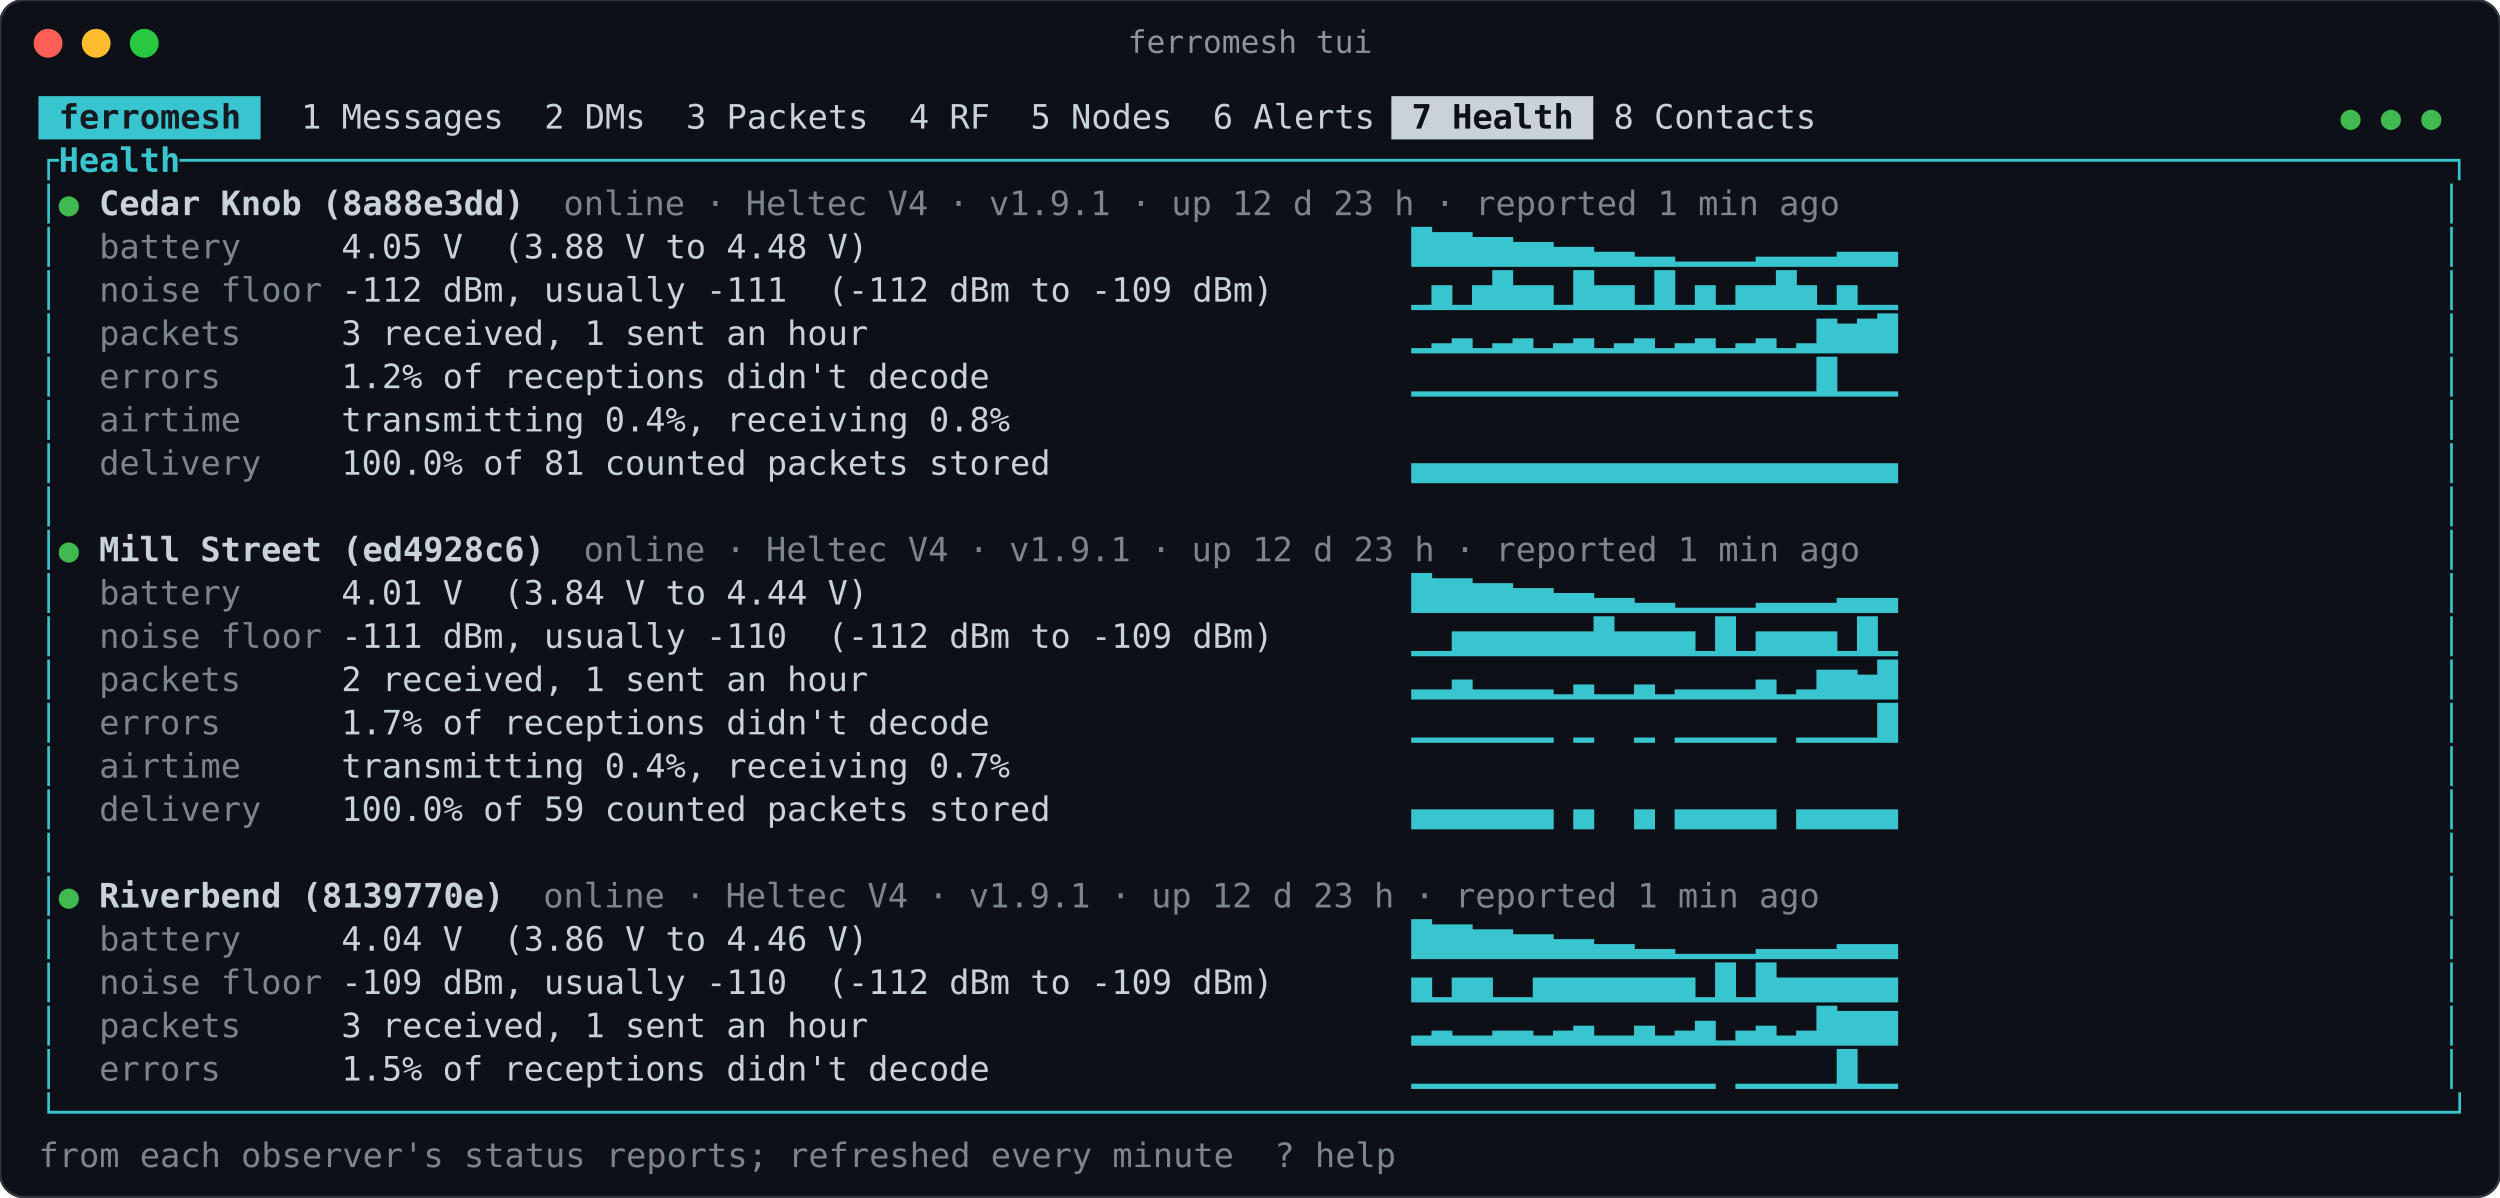
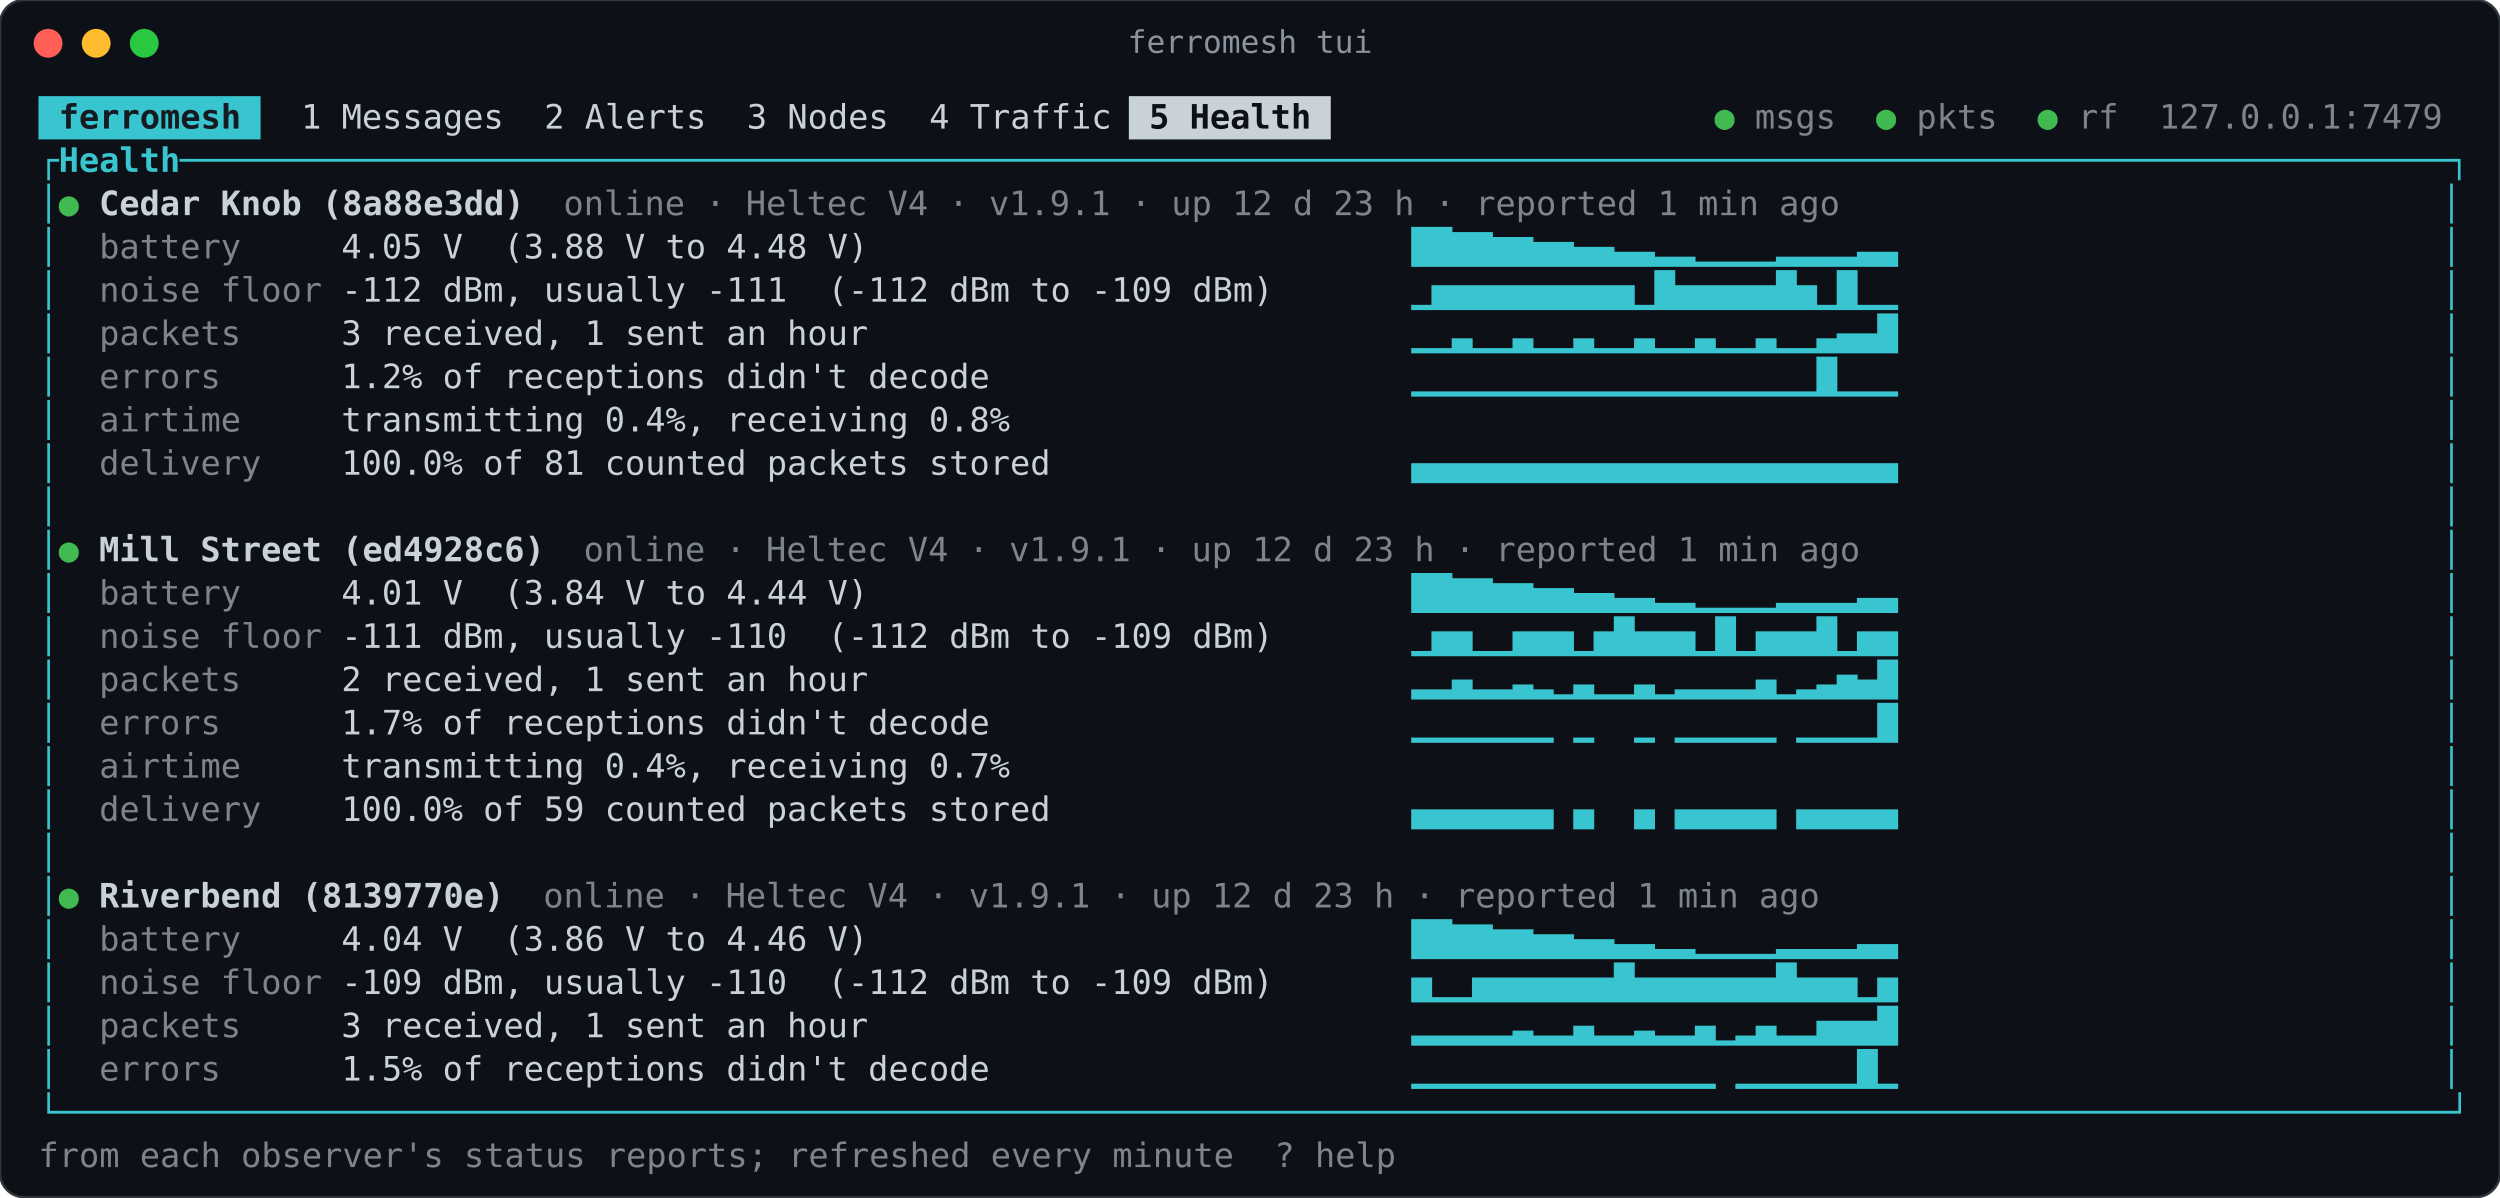
<svg xmlns="http://www.w3.org/2000/svg" viewBox="0 0 1040 498" width="1040" height="498">
  <style>text { font-family: ui-monospace, SFMono-Regular, Menlo, Consolas, 'DejaVu Sans Mono', monospace; font-size: 14px; white-space: pre; }</style>
  <rect width="100%" height="100%" rx="10" fill="#0d1117" stroke="#30363d" />
  <circle cx="20" cy="18" r="6" fill="#ff5f57" />
  <circle cx="40" cy="18" r="6" fill="#febc2e" />
  <circle cx="60" cy="18" r="6" fill="#28c840" />
  <text x="520.0" y="22.0" fill="#8b949e" text-anchor="middle" style="font-size: 13px">ferromesh tui</text>
  <rect x="16.0" y="40.0" width="92.4" height="18" fill="#39c5cf" />
-   <rect x="578.8" y="40.0" width="84.0" height="18" fill="#c9d1d9" />
+   <rect x="469.6" y="40.0" width="84.0" height="18" fill="#c9d1d9" />
  <text x="16.0" y="53.5" fill="#161b22" textLength="92.4" lengthAdjust="spacingAndGlyphs" xml:space="preserve" style="font-weight:bold;"> ferromesh </text>
-   <text x="108.4" y="53.5" fill="#c9d1d9" textLength="470.4" lengthAdjust="spacingAndGlyphs" xml:space="preserve">  1 Messages  2 DMs  3 Packets  4 RF  5 Nodes  6 Alerts </text>
-   <text x="578.8" y="53.5" fill="#0d1117" textLength="84.0" lengthAdjust="spacingAndGlyphs" xml:space="preserve" style="font-weight:bold;"> 7 Health </text>
-   <text x="662.8" y="53.5" fill="#c9d1d9" textLength="310.8" lengthAdjust="spacingAndGlyphs" xml:space="preserve"> 8 Contacts                          </text>
-   <text x="973.6" y="53.5" fill="#3fb950" textLength="8.4" lengthAdjust="spacingAndGlyphs" xml:space="preserve">●</text>
-   <text x="990.4" y="53.5" fill="#3fb950" textLength="8.4" lengthAdjust="spacingAndGlyphs" xml:space="preserve">●</text>
-   <text x="1007.2" y="53.5" fill="#3fb950" textLength="8.4" lengthAdjust="spacingAndGlyphs" xml:space="preserve">●</text>
+   <text x="108.4" y="53.5" fill="#c9d1d9" textLength="361.2" lengthAdjust="spacingAndGlyphs" xml:space="preserve">  1 Messages  2 Alerts  3 Nodes  4 Traffic </text>
+   <text x="469.6" y="53.5" fill="#0d1117" textLength="84.0" lengthAdjust="spacingAndGlyphs" xml:space="preserve" style="font-weight:bold;"> 5 Health </text>
+   <text x="713.2" y="53.5" fill="#3fb950" textLength="8.4" lengthAdjust="spacingAndGlyphs" xml:space="preserve">●</text>
+   <text x="721.6" y="53.5" fill="#c9d1d9" textLength="58.8" lengthAdjust="spacingAndGlyphs" xml:space="preserve" style="opacity:.6;"> msgs  </text>
+   <text x="780.4" y="53.5" fill="#3fb950" textLength="8.4" lengthAdjust="spacingAndGlyphs" xml:space="preserve">●</text>
+   <text x="788.8" y="53.5" fill="#c9d1d9" textLength="58.8" lengthAdjust="spacingAndGlyphs" xml:space="preserve" style="opacity:.6;"> pkts  </text>
+   <text x="847.6" y="53.5" fill="#3fb950" textLength="8.4" lengthAdjust="spacingAndGlyphs" xml:space="preserve">●</text>
+   <text x="856.0" y="53.5" fill="#c9d1d9" textLength="168.0" lengthAdjust="spacingAndGlyphs" xml:space="preserve" style="opacity:.6;"> rf  127.0.0.1:7479 </text>
  <text x="16.0" y="71.5" fill="#39c5cf" textLength="8.4" lengthAdjust="spacingAndGlyphs" xml:space="preserve">┌</text>
  <text x="24.4" y="71.5" fill="#39c5cf" textLength="50.4" lengthAdjust="spacingAndGlyphs" xml:space="preserve" style="font-weight:bold;">Health</text>
  <text x="74.8" y="71.5" fill="#39c5cf" textLength="949.2" lengthAdjust="spacingAndGlyphs" xml:space="preserve">────────────────────────────────────────────────────────────────────────────────────────────────────────────────┐</text>
  <text x="16.0" y="89.5" fill="#39c5cf" textLength="8.4" lengthAdjust="spacingAndGlyphs" xml:space="preserve">│</text>
  <text x="24.4" y="89.5" fill="#3fb950" textLength="16.8" lengthAdjust="spacingAndGlyphs" xml:space="preserve">● </text>
  <text x="41.2" y="89.5" fill="#c9d1d9" textLength="176.4" lengthAdjust="spacingAndGlyphs" xml:space="preserve" style="font-weight:bold;">Cedar Knob (8a88e3dd)</text>
  <text x="234.4" y="89.5" fill="#c9d1d9" textLength="529.2" lengthAdjust="spacingAndGlyphs" xml:space="preserve" style="opacity:.6;">online · Heltec V4 · v1.9.1 · up 12 d 23 h · reported 1 min ago</text>
  <text x="1015.6" y="89.5" fill="#39c5cf" textLength="8.4" lengthAdjust="spacingAndGlyphs" xml:space="preserve">│</text>
  <text x="16.0" y="107.5" fill="#39c5cf" textLength="8.4" lengthAdjust="spacingAndGlyphs" xml:space="preserve">│</text>
  <text x="24.4" y="107.5" fill="#c9d1d9" textLength="117.6" lengthAdjust="spacingAndGlyphs" xml:space="preserve" style="opacity:.6;">  battery     </text>
  <text x="142.0" y="107.5" fill="#c9d1d9" textLength="445.2" lengthAdjust="spacingAndGlyphs" xml:space="preserve">4.05 V  (3.88 V to 4.48 V)                           </text>
-   <text x="587.2" y="107.5" fill="#39c5cf" textLength="201.6" lengthAdjust="spacingAndGlyphs" xml:space="preserve">█▇▇▆▆▅▅▄▄▃▃▂▂▁▁▁▁▂▂▂▂▃▃▃</text>
+   <text x="587.2" y="107.5" fill="#39c5cf" textLength="201.6" lengthAdjust="spacingAndGlyphs" xml:space="preserve">██▇▇▆▆▅▅▄▄▃▃▂▂▁▁▁▁▂▂▂▂▃▃</text>
  <text x="1015.6" y="107.5" fill="#39c5cf" textLength="8.4" lengthAdjust="spacingAndGlyphs" xml:space="preserve">│</text>
  <text x="16.0" y="125.5" fill="#39c5cf" textLength="8.4" lengthAdjust="spacingAndGlyphs" xml:space="preserve">│</text>
  <text x="24.4" y="125.5" fill="#c9d1d9" textLength="117.6" lengthAdjust="spacingAndGlyphs" xml:space="preserve" style="opacity:.6;">  noise floor </text>
  <text x="142.0" y="125.5" fill="#c9d1d9" textLength="445.2" lengthAdjust="spacingAndGlyphs" xml:space="preserve">-112 dBm, usually -111  (-112 dBm to -109 dBm)       </text>
-   <text x="587.2" y="125.5" fill="#39c5cf" textLength="201.6" lengthAdjust="spacingAndGlyphs" xml:space="preserve">▁▅▁▅█▅▅▁█▅▅▁█▁▅▁▅▅█▅▁▅▁▁</text>
+   <text x="587.2" y="125.5" fill="#39c5cf" textLength="201.6" lengthAdjust="spacingAndGlyphs" xml:space="preserve">▁▅▅▅▅▅▅▅▅▅▅▁█▅▅▅▅▅█▅▁█▁▁</text>
  <text x="1015.6" y="125.5" fill="#39c5cf" textLength="8.4" lengthAdjust="spacingAndGlyphs" xml:space="preserve">│</text>
  <text x="16.0" y="143.5" fill="#39c5cf" textLength="8.4" lengthAdjust="spacingAndGlyphs" xml:space="preserve">│</text>
  <text x="24.4" y="143.5" fill="#c9d1d9" textLength="117.6" lengthAdjust="spacingAndGlyphs" xml:space="preserve" style="opacity:.6;">  packets     </text>
  <text x="142.0" y="143.5" fill="#c9d1d9" textLength="445.2" lengthAdjust="spacingAndGlyphs" xml:space="preserve">3 received, 1 sent an hour                           </text>
-   <text x="587.2" y="143.5" fill="#39c5cf" textLength="201.6" lengthAdjust="spacingAndGlyphs" xml:space="preserve">▁▂▃▁▂▃▁▂▃▁▂▃▁▂▃▁▂▃▁▂▇▆▇█</text>
+   <text x="587.2" y="143.5" fill="#39c5cf" textLength="201.6" lengthAdjust="spacingAndGlyphs" xml:space="preserve">▁▁▃▁▁▃▁▁▃▁▁▃▁▁▃▁▁▃▁▁▃▄▄█</text>
  <text x="1015.6" y="143.5" fill="#39c5cf" textLength="8.4" lengthAdjust="spacingAndGlyphs" xml:space="preserve">│</text>
  <text x="16.0" y="161.5" fill="#39c5cf" textLength="8.4" lengthAdjust="spacingAndGlyphs" xml:space="preserve">│</text>
  <text x="24.4" y="161.5" fill="#c9d1d9" textLength="117.6" lengthAdjust="spacingAndGlyphs" xml:space="preserve" style="opacity:.6;">  errors      </text>
  <text x="142.0" y="161.5" fill="#c9d1d9" textLength="445.2" lengthAdjust="spacingAndGlyphs" xml:space="preserve">1.2% of receptions didn't decode                     </text>
  <text x="587.2" y="161.5" fill="#39c5cf" textLength="201.6" lengthAdjust="spacingAndGlyphs" xml:space="preserve">▁▁▁▁▁▁▁▁▁▁▁▁▁▁▁▁▁▁▁▁█▁▁▁</text>
  <text x="1015.6" y="161.5" fill="#39c5cf" textLength="8.4" lengthAdjust="spacingAndGlyphs" xml:space="preserve">│</text>
  <text x="16.0" y="179.5" fill="#39c5cf" textLength="8.4" lengthAdjust="spacingAndGlyphs" xml:space="preserve">│</text>
  <text x="24.4" y="179.5" fill="#c9d1d9" textLength="117.6" lengthAdjust="spacingAndGlyphs" xml:space="preserve" style="opacity:.6;">  airtime     </text>
  <text x="142.0" y="179.5" fill="#c9d1d9" textLength="873.6" lengthAdjust="spacingAndGlyphs" xml:space="preserve">transmitting 0.4%, receiving 0.8%                                                                       </text>
  <text x="1015.6" y="179.5" fill="#39c5cf" textLength="8.4" lengthAdjust="spacingAndGlyphs" xml:space="preserve">│</text>
  <text x="16.0" y="197.5" fill="#39c5cf" textLength="8.4" lengthAdjust="spacingAndGlyphs" xml:space="preserve">│</text>
  <text x="24.4" y="197.5" fill="#c9d1d9" textLength="117.6" lengthAdjust="spacingAndGlyphs" xml:space="preserve" style="opacity:.6;">  delivery    </text>
  <text x="142.0" y="197.5" fill="#c9d1d9" textLength="445.2" lengthAdjust="spacingAndGlyphs" xml:space="preserve">100.0% of 81 counted packets stored                  </text>
  <text x="587.2" y="197.5" fill="#39c5cf" textLength="201.6" lengthAdjust="spacingAndGlyphs" xml:space="preserve">▄▄▄▄▄▄▄▄▄▄▄▄▄▄▄▄▄▄▄▄▄▄▄▄</text>
  <text x="1015.6" y="197.5" fill="#39c5cf" textLength="8.4" lengthAdjust="spacingAndGlyphs" xml:space="preserve">│</text>
  <text x="16.0" y="215.5" fill="#39c5cf" textLength="8.4" lengthAdjust="spacingAndGlyphs" xml:space="preserve">│</text>
  <text x="1015.6" y="215.5" fill="#39c5cf" textLength="8.4" lengthAdjust="spacingAndGlyphs" xml:space="preserve">│</text>
  <text x="16.0" y="233.5" fill="#39c5cf" textLength="8.4" lengthAdjust="spacingAndGlyphs" xml:space="preserve">│</text>
  <text x="24.4" y="233.5" fill="#3fb950" textLength="16.8" lengthAdjust="spacingAndGlyphs" xml:space="preserve">● </text>
  <text x="41.2" y="233.5" fill="#c9d1d9" textLength="184.8" lengthAdjust="spacingAndGlyphs" xml:space="preserve" style="font-weight:bold;">Mill Street (ed4928c6)</text>
  <text x="242.8" y="233.5" fill="#c9d1d9" textLength="529.2" lengthAdjust="spacingAndGlyphs" xml:space="preserve" style="opacity:.6;">online · Heltec V4 · v1.9.1 · up 12 d 23 h · reported 1 min ago</text>
  <text x="1015.6" y="233.5" fill="#39c5cf" textLength="8.4" lengthAdjust="spacingAndGlyphs" xml:space="preserve">│</text>
  <text x="16.0" y="251.5" fill="#39c5cf" textLength="8.4" lengthAdjust="spacingAndGlyphs" xml:space="preserve">│</text>
  <text x="24.4" y="251.5" fill="#c9d1d9" textLength="117.6" lengthAdjust="spacingAndGlyphs" xml:space="preserve" style="opacity:.6;">  battery     </text>
  <text x="142.0" y="251.5" fill="#c9d1d9" textLength="445.2" lengthAdjust="spacingAndGlyphs" xml:space="preserve">4.01 V  (3.84 V to 4.44 V)                           </text>
-   <text x="587.2" y="251.5" fill="#39c5cf" textLength="201.6" lengthAdjust="spacingAndGlyphs" xml:space="preserve">█▇▇▆▆▅▅▄▄▃▃▂▂▁▁▁▁▂▂▂▂▃▃▃</text>
+   <text x="587.2" y="251.5" fill="#39c5cf" textLength="201.6" lengthAdjust="spacingAndGlyphs" xml:space="preserve">██▇▇▆▆▅▅▄▄▃▃▂▂▁▁▁▁▂▂▂▂▃▃</text>
  <text x="1015.6" y="251.5" fill="#39c5cf" textLength="8.4" lengthAdjust="spacingAndGlyphs" xml:space="preserve">│</text>
  <text x="16.0" y="269.5" fill="#39c5cf" textLength="8.4" lengthAdjust="spacingAndGlyphs" xml:space="preserve">│</text>
  <text x="24.4" y="269.5" fill="#c9d1d9" textLength="117.6" lengthAdjust="spacingAndGlyphs" xml:space="preserve" style="opacity:.6;">  noise floor </text>
  <text x="142.0" y="269.5" fill="#c9d1d9" textLength="445.2" lengthAdjust="spacingAndGlyphs" xml:space="preserve">-111 dBm, usually -110  (-112 dBm to -109 dBm)       </text>
-   <text x="587.2" y="269.5" fill="#39c5cf" textLength="201.6" lengthAdjust="spacingAndGlyphs" xml:space="preserve">▁▁▅▅▅▅▅▅▅█▅▅▅▅▁█▁▅▅▅▅▁█▁</text>
+   <text x="587.2" y="269.5" fill="#39c5cf" textLength="201.6" lengthAdjust="spacingAndGlyphs" xml:space="preserve">▁▅▅▁▁▅▅▅▁▅█▅▅▅▁█▁▅▅▅█▁▅▅</text>
  <text x="1015.6" y="269.5" fill="#39c5cf" textLength="8.4" lengthAdjust="spacingAndGlyphs" xml:space="preserve">│</text>
  <text x="16.0" y="287.5" fill="#39c5cf" textLength="8.4" lengthAdjust="spacingAndGlyphs" xml:space="preserve">│</text>
  <text x="24.4" y="287.5" fill="#c9d1d9" textLength="117.6" lengthAdjust="spacingAndGlyphs" xml:space="preserve" style="opacity:.6;">  packets     </text>
  <text x="142.0" y="287.5" fill="#c9d1d9" textLength="445.2" lengthAdjust="spacingAndGlyphs" xml:space="preserve">2 received, 1 sent an hour                           </text>
-   <text x="587.2" y="287.5" fill="#39c5cf" textLength="201.6" lengthAdjust="spacingAndGlyphs" xml:space="preserve">▂▂▄▂▂▂▂▁▃▁▁▃▁▂▂▂▂▄▁▂▆▆▅█</text>
+   <text x="587.2" y="287.5" fill="#39c5cf" textLength="201.6" lengthAdjust="spacingAndGlyphs" xml:space="preserve">▂▂▄▂▂▃▂▁▃▁▁▃▁▂▂▂▂▄▁▂▃▅▄█</text>
  <text x="1015.6" y="287.5" fill="#39c5cf" textLength="8.4" lengthAdjust="spacingAndGlyphs" xml:space="preserve">│</text>
  <text x="16.0" y="305.5" fill="#39c5cf" textLength="8.4" lengthAdjust="spacingAndGlyphs" xml:space="preserve">│</text>
  <text x="24.4" y="305.5" fill="#c9d1d9" textLength="117.6" lengthAdjust="spacingAndGlyphs" xml:space="preserve" style="opacity:.6;">  errors      </text>
  <text x="142.0" y="305.5" fill="#c9d1d9" textLength="445.2" lengthAdjust="spacingAndGlyphs" xml:space="preserve">1.7% of receptions didn't decode                     </text>
  <text x="587.2" y="305.5" fill="#39c5cf" textLength="201.6" lengthAdjust="spacingAndGlyphs" xml:space="preserve">▁▁▁▁▁▁▁ ▁  ▁ ▁▁▁▁▁ ▁▁▁▁█</text>
  <text x="1015.6" y="305.5" fill="#39c5cf" textLength="8.4" lengthAdjust="spacingAndGlyphs" xml:space="preserve">│</text>
  <text x="16.0" y="323.5" fill="#39c5cf" textLength="8.4" lengthAdjust="spacingAndGlyphs" xml:space="preserve">│</text>
  <text x="24.4" y="323.5" fill="#c9d1d9" textLength="117.6" lengthAdjust="spacingAndGlyphs" xml:space="preserve" style="opacity:.6;">  airtime     </text>
  <text x="142.0" y="323.5" fill="#c9d1d9" textLength="873.6" lengthAdjust="spacingAndGlyphs" xml:space="preserve">transmitting 0.4%, receiving 0.7%                                                                       </text>
  <text x="1015.6" y="323.5" fill="#39c5cf" textLength="8.4" lengthAdjust="spacingAndGlyphs" xml:space="preserve">│</text>
  <text x="16.0" y="341.5" fill="#39c5cf" textLength="8.4" lengthAdjust="spacingAndGlyphs" xml:space="preserve">│</text>
  <text x="24.4" y="341.5" fill="#c9d1d9" textLength="117.6" lengthAdjust="spacingAndGlyphs" xml:space="preserve" style="opacity:.6;">  delivery    </text>
  <text x="142.0" y="341.5" fill="#c9d1d9" textLength="445.2" lengthAdjust="spacingAndGlyphs" xml:space="preserve">100.0% of 59 counted packets stored                  </text>
  <text x="587.2" y="341.5" fill="#39c5cf" textLength="201.6" lengthAdjust="spacingAndGlyphs" xml:space="preserve">▄▄▄▄▄▄▄ ▄  ▄ ▄▄▄▄▄ ▄▄▄▄▄</text>
  <text x="1015.6" y="341.5" fill="#39c5cf" textLength="8.4" lengthAdjust="spacingAndGlyphs" xml:space="preserve">│</text>
  <text x="16.0" y="359.5" fill="#39c5cf" textLength="8.4" lengthAdjust="spacingAndGlyphs" xml:space="preserve">│</text>
  <text x="1015.6" y="359.5" fill="#39c5cf" textLength="8.4" lengthAdjust="spacingAndGlyphs" xml:space="preserve">│</text>
  <text x="16.0" y="377.5" fill="#39c5cf" textLength="8.4" lengthAdjust="spacingAndGlyphs" xml:space="preserve">│</text>
  <text x="24.4" y="377.5" fill="#3fb950" textLength="16.8" lengthAdjust="spacingAndGlyphs" xml:space="preserve">● </text>
  <text x="41.2" y="377.5" fill="#c9d1d9" textLength="168.0" lengthAdjust="spacingAndGlyphs" xml:space="preserve" style="font-weight:bold;">Riverbend (8139770e)</text>
  <text x="226.0" y="377.5" fill="#c9d1d9" textLength="529.2" lengthAdjust="spacingAndGlyphs" xml:space="preserve" style="opacity:.6;">online · Heltec V4 · v1.9.1 · up 12 d 23 h · reported 1 min ago</text>
  <text x="1015.6" y="377.5" fill="#39c5cf" textLength="8.4" lengthAdjust="spacingAndGlyphs" xml:space="preserve">│</text>
  <text x="16.0" y="395.5" fill="#39c5cf" textLength="8.4" lengthAdjust="spacingAndGlyphs" xml:space="preserve">│</text>
  <text x="24.4" y="395.5" fill="#c9d1d9" textLength="117.6" lengthAdjust="spacingAndGlyphs" xml:space="preserve" style="opacity:.6;">  battery     </text>
  <text x="142.0" y="395.5" fill="#c9d1d9" textLength="445.2" lengthAdjust="spacingAndGlyphs" xml:space="preserve">4.04 V  (3.86 V to 4.46 V)                           </text>
-   <text x="587.2" y="395.5" fill="#39c5cf" textLength="201.6" lengthAdjust="spacingAndGlyphs" xml:space="preserve">█▇▇▆▆▅▅▄▄▃▃▂▂▁▁▁▁▂▂▂▂▃▃▃</text>
+   <text x="587.2" y="395.5" fill="#39c5cf" textLength="201.6" lengthAdjust="spacingAndGlyphs" xml:space="preserve">██▇▇▆▆▅▅▄▄▃▃▂▂▁▁▁▁▂▂▂▂▃▃</text>
  <text x="1015.6" y="395.5" fill="#39c5cf" textLength="8.4" lengthAdjust="spacingAndGlyphs" xml:space="preserve">│</text>
  <text x="16.0" y="413.5" fill="#39c5cf" textLength="8.4" lengthAdjust="spacingAndGlyphs" xml:space="preserve">│</text>
  <text x="24.4" y="413.5" fill="#c9d1d9" textLength="117.6" lengthAdjust="spacingAndGlyphs" xml:space="preserve" style="opacity:.6;">  noise floor </text>
  <text x="142.0" y="413.5" fill="#c9d1d9" textLength="445.2" lengthAdjust="spacingAndGlyphs" xml:space="preserve">-109 dBm, usually -110  (-112 dBm to -109 dBm)       </text>
-   <text x="587.2" y="413.5" fill="#39c5cf" textLength="201.6" lengthAdjust="spacingAndGlyphs" xml:space="preserve">▅▁▅▅▁▁▅▅▅▅▅▅▅▅▁█▁█▅▅▅▅▅▅</text>
+   <text x="587.2" y="413.5" fill="#39c5cf" textLength="201.6" lengthAdjust="spacingAndGlyphs" xml:space="preserve">▅▁▁▅▅▅▅▅▅▅█▅▅▅▅▅▅▅█▅▅▅▁▅</text>
  <text x="1015.6" y="413.5" fill="#39c5cf" textLength="8.4" lengthAdjust="spacingAndGlyphs" xml:space="preserve">│</text>
  <text x="16.0" y="431.5" fill="#39c5cf" textLength="8.4" lengthAdjust="spacingAndGlyphs" xml:space="preserve">│</text>
  <text x="24.4" y="431.5" fill="#c9d1d9" textLength="117.6" lengthAdjust="spacingAndGlyphs" xml:space="preserve" style="opacity:.6;">  packets     </text>
  <text x="142.0" y="431.5" fill="#c9d1d9" textLength="445.2" lengthAdjust="spacingAndGlyphs" xml:space="preserve">3 received, 1 sent an hour                           </text>
-   <text x="587.2" y="431.5" fill="#39c5cf" textLength="201.6" lengthAdjust="spacingAndGlyphs" xml:space="preserve">▂▃▂▂▃▃▂▃▄▂▂▄▂▃▅▁▃▄▂▃█▇▇▇</text>
+   <text x="587.2" y="431.5" fill="#39c5cf" textLength="201.6" lengthAdjust="spacingAndGlyphs" xml:space="preserve">▂▂▂▂▂▃▂▂▄▂▂▃▂▂▄▁▂▄▂▂▅▅▅█</text>
  <text x="1015.6" y="431.5" fill="#39c5cf" textLength="8.4" lengthAdjust="spacingAndGlyphs" xml:space="preserve">│</text>
  <text x="16.0" y="449.5" fill="#39c5cf" textLength="8.4" lengthAdjust="spacingAndGlyphs" xml:space="preserve">│</text>
  <text x="24.4" y="449.5" fill="#c9d1d9" textLength="117.6" lengthAdjust="spacingAndGlyphs" xml:space="preserve" style="opacity:.6;">  errors      </text>
  <text x="142.0" y="449.5" fill="#c9d1d9" textLength="445.2" lengthAdjust="spacingAndGlyphs" xml:space="preserve">1.5% of receptions didn't decode                     </text>
-   <text x="587.2" y="449.5" fill="#39c5cf" textLength="201.6" lengthAdjust="spacingAndGlyphs" xml:space="preserve">▁▁▁▁▁▁▁▁▁▁▁▁▁▁▁ ▁▁▁▁▁█▁▁</text>
+   <text x="587.2" y="449.5" fill="#39c5cf" textLength="201.6" lengthAdjust="spacingAndGlyphs" xml:space="preserve">▁▁▁▁▁▁▁▁▁▁▁▁▁▁▁ ▁▁▁▁▁▁█▁</text>
  <text x="1015.6" y="449.5" fill="#39c5cf" textLength="8.4" lengthAdjust="spacingAndGlyphs" xml:space="preserve">│</text>
  <text x="16.0" y="467.5" fill="#39c5cf" textLength="1008.0" lengthAdjust="spacingAndGlyphs" xml:space="preserve">└──────────────────────────────────────────────────────────────────────────────────────────────────────────────────────┘</text>
  <text x="16.0" y="485.5" fill="#c9d1d9" textLength="1008.0" lengthAdjust="spacingAndGlyphs" xml:space="preserve" style="opacity:.6;">from each observer's status reports; refreshed every minute  ? help                                                     </text>
</svg>
